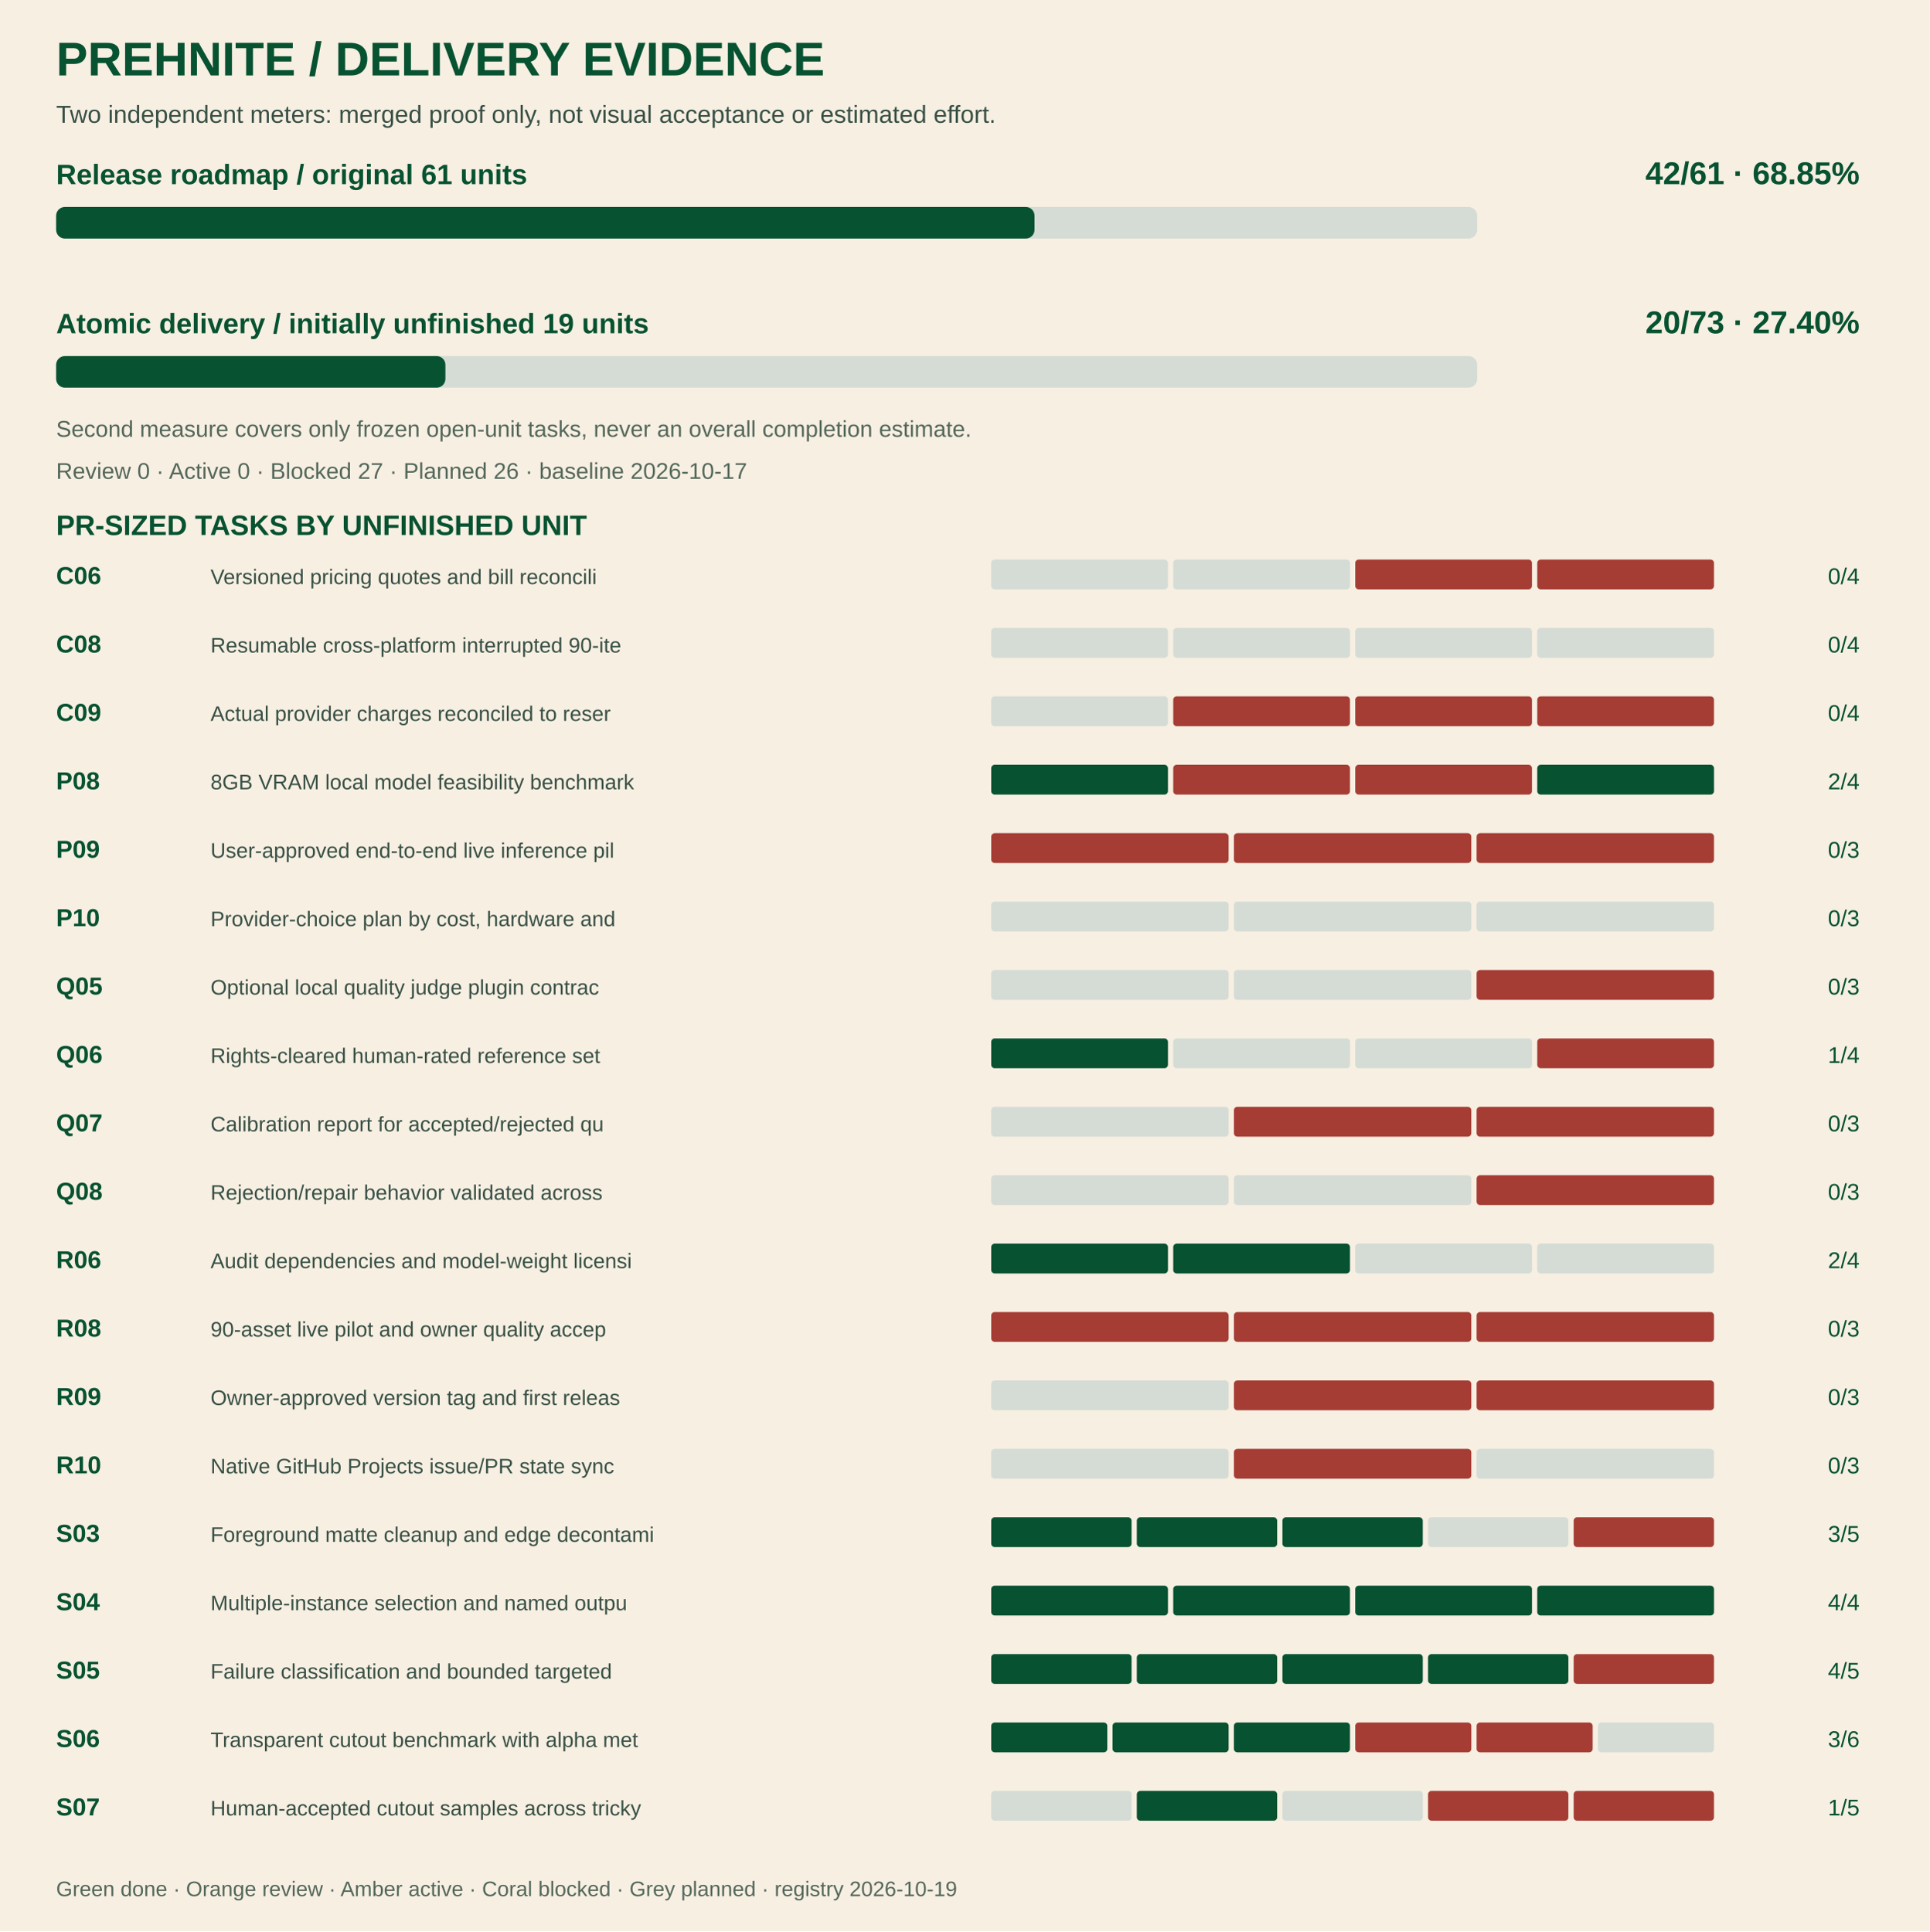
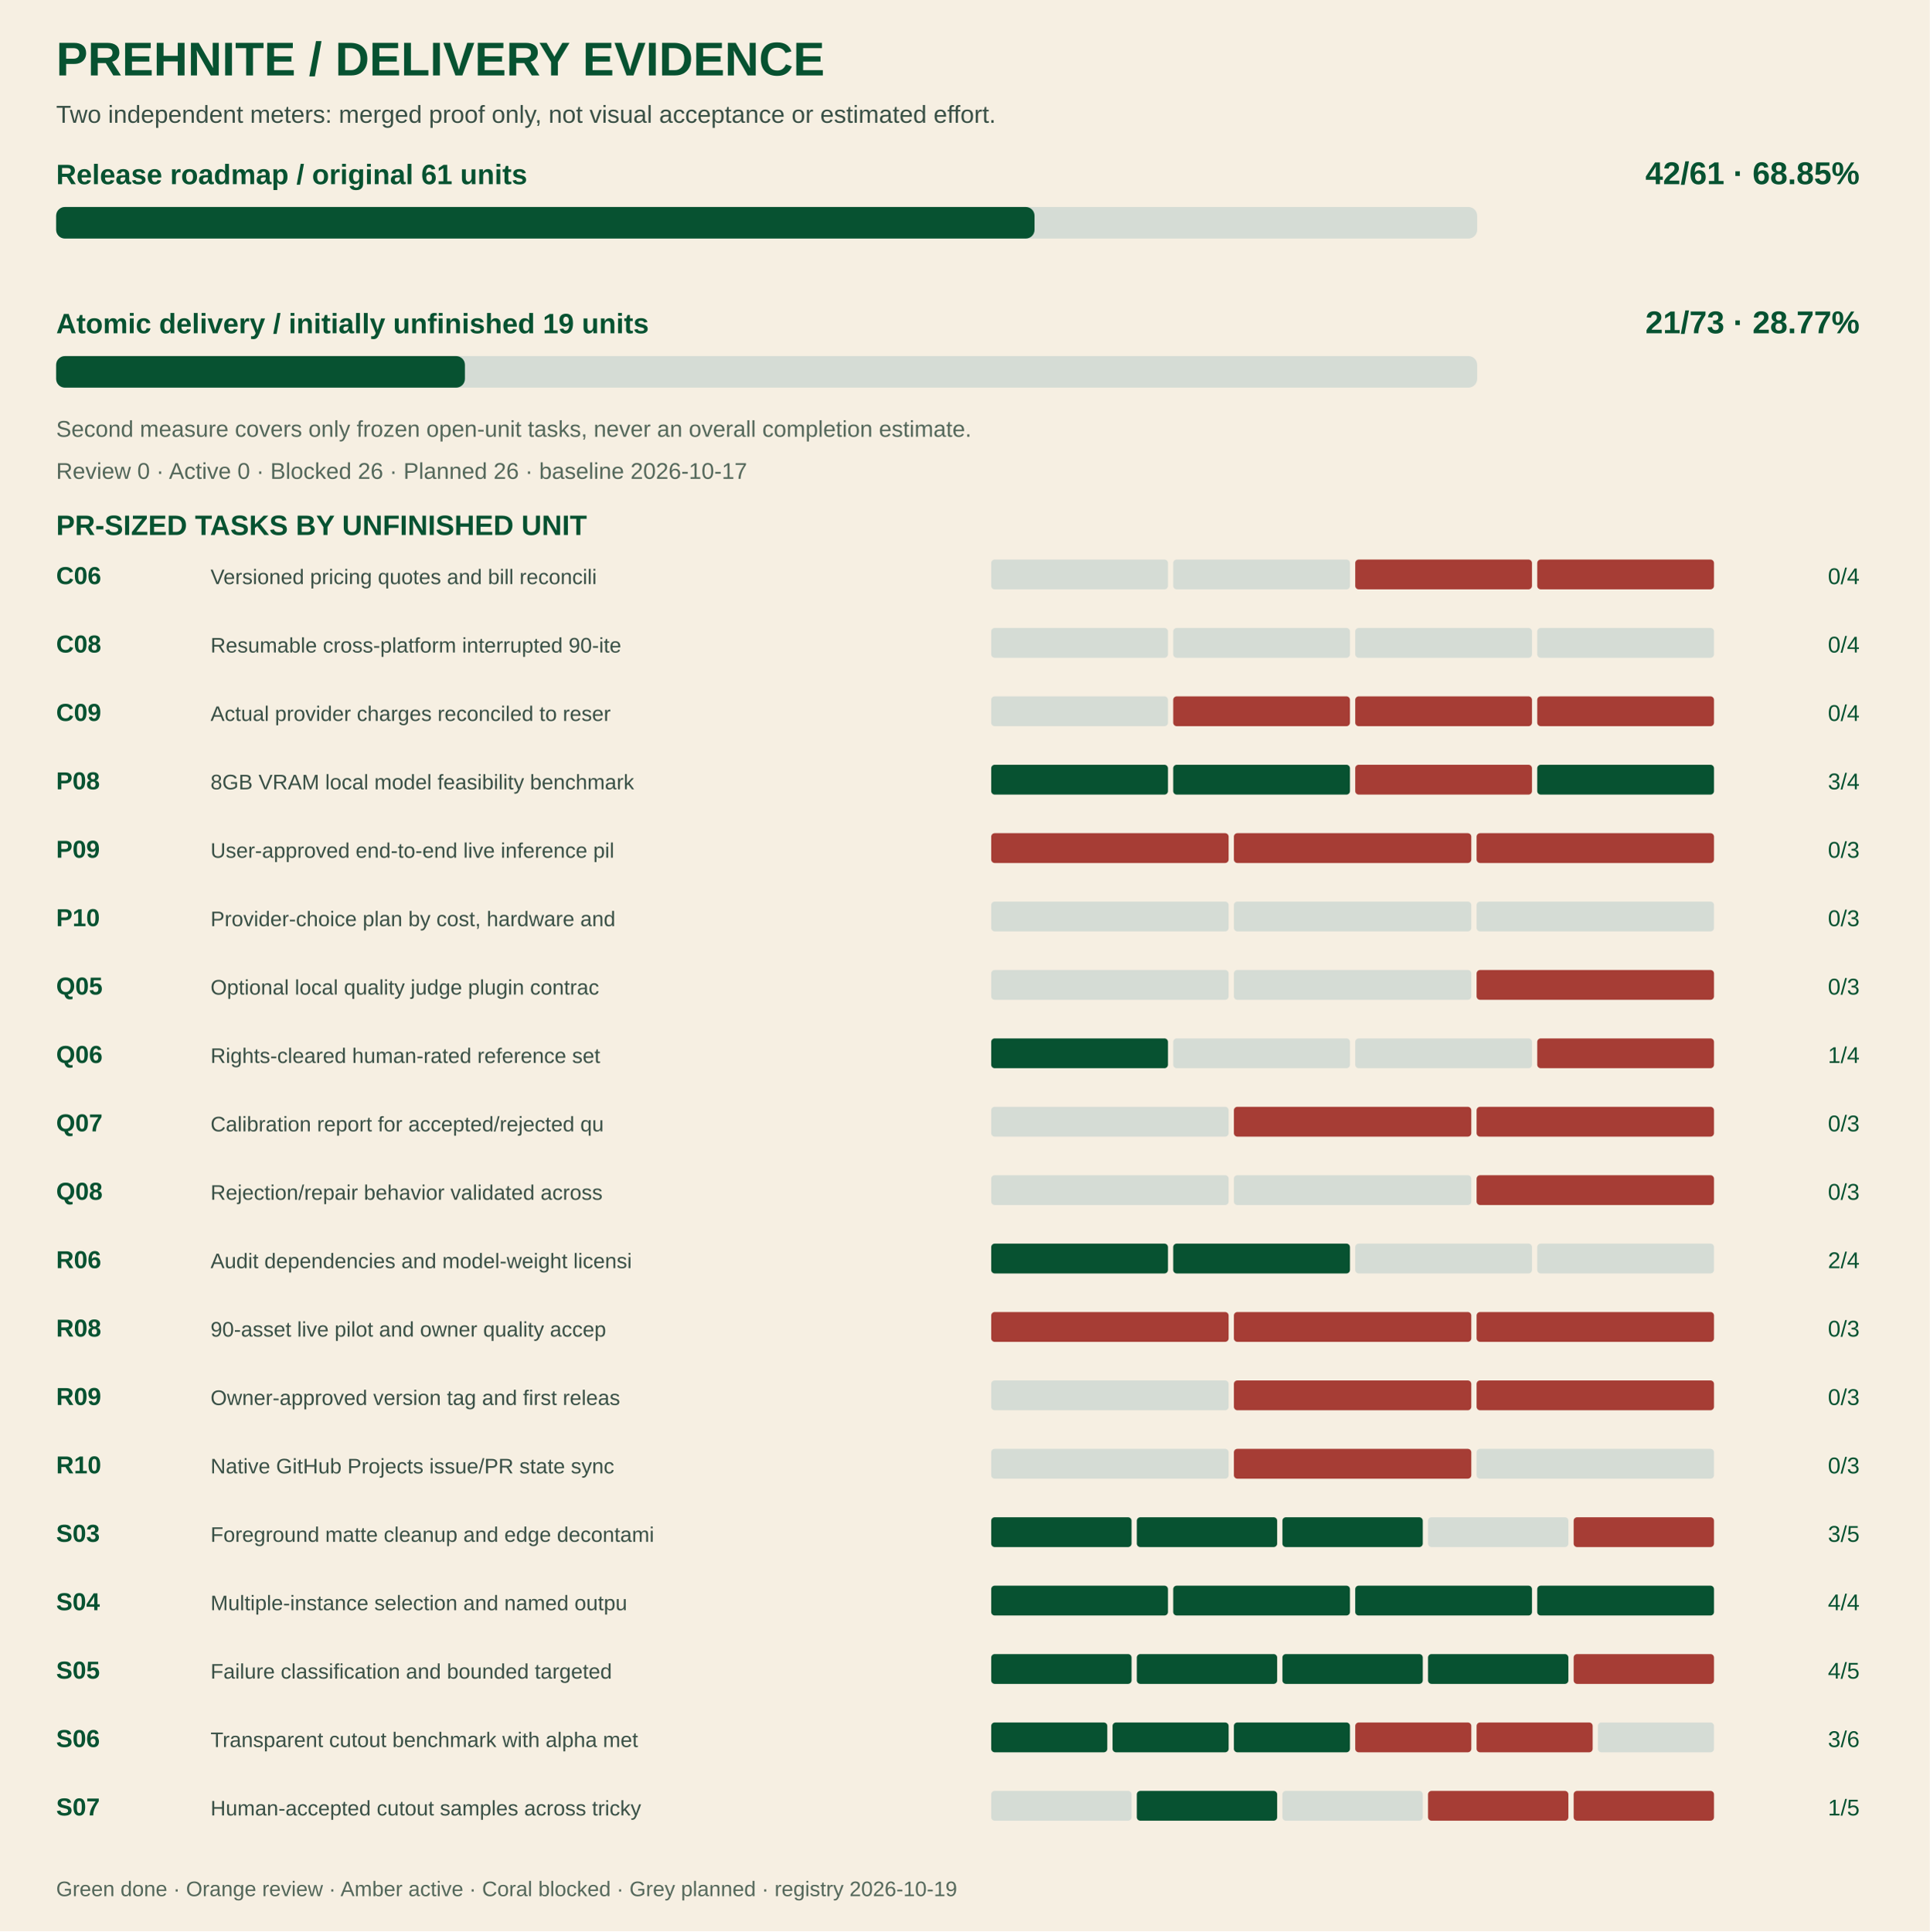
<svg xmlns="http://www.w3.org/2000/svg" width="1100" height="1101" viewBox="0 0 1100 1101" role="img" aria-labelledby="title desc">
  <rect width="1100" height="1101" fill="#F6EFE2" />
  <g font-family="system-ui,Segoe UI,Arial,sans-serif">
    <text x="32" y="43" font-size="27" font-weight="700" fill="#075231">PREHNITE / DELIVERY EVIDENCE</text>
    <text x="32" y="70" font-size="14" fill="#384F45">Two independent meters: merged proof only, not visual acceptance or estimated effort.</text>
    <text x="32" y="105" font-size="16" font-weight="600" fill="#075231">Release roadmap / original 61 units</text>
    <text x="1060" y="105" font-size="18" font-weight="700" text-anchor="end" fill="#075231">42/61 · 68.85%</text>
    <rect x="32" y="118" width="810" height="18" rx="5" fill="#D5DCD5" />
    <rect x="32" y="118" width="557.7" height="18" rx="5" fill="#075231" />
    <text x="32" y="190" font-size="16" font-weight="600" fill="#075231">Atomic delivery / initially unfinished 19 units</text>
-     <text x="1060" y="190" font-size="18" font-weight="700" text-anchor="end" fill="#075231">20/73 · 27.40%</text>
+     <text x="1060" y="190" font-size="18" font-weight="700" text-anchor="end" fill="#075231">21/73 · 28.77%</text>
    <rect x="32" y="203" width="810" height="18" rx="5" fill="#D5DCD5" />
-     <rect x="32" y="203" width="221.9" height="18" rx="5" fill="#075231" />
+     <rect x="32" y="203" width="233.0" height="18" rx="5" fill="#075231" />
    <text x="32" y="249" font-size="13" fill="#53675A">Second measure covers only frozen open-unit tasks, never an overall completion estimate.</text>
-     <text x="32" y="273" font-size="13" fill="#53675A">Review 0 · Active 0 · Blocked 27 · Planned 26 · baseline 2026-10-17</text>
+     <text x="32" y="273" font-size="13" fill="#53675A">Review 0 · Active 0 · Blocked 26 · Planned 26 · baseline 2026-10-17</text>
    <text x="32" y="305" font-size="16" font-weight="600" fill="#075231">PR-SIZED TASKS BY UNFINISHED UNIT</text>
    <text x="32" y="333" font-size="14" font-weight="700" fill="#075231">C06</text>
    <text x="120" y="333" font-size="12" fill="#384F45">Versioned pricing quotes and bill reconcili</text>
    <g>
      <rect x="565.00" y="319" width="100.75" height="17" rx="2" fill="#D5DCD5" />
    </g>
    <g>
      <rect x="668.75" y="319" width="100.75" height="17" rx="2" fill="#D5DCD5" />
    </g>
    <g>
      <rect x="772.50" y="319" width="100.75" height="17" rx="2" fill="#A63D35" />
    </g>
    <g>
      <rect x="876.25" y="319" width="100.75" height="17" rx="2" fill="#A63D35" />
    </g>
    <text x="1060" y="333" font-size="13" text-anchor="end" fill="#075231">0/4</text>
    <text x="32" y="372" font-size="14" font-weight="700" fill="#075231">C08</text>
    <text x="120" y="372" font-size="12" fill="#384F45">Resumable cross-platform interrupted 90-ite</text>
    <g>
      <rect x="565.00" y="358" width="100.75" height="17" rx="2" fill="#D5DCD5" />
    </g>
    <g>
      <rect x="668.75" y="358" width="100.75" height="17" rx="2" fill="#D5DCD5" />
    </g>
    <g>
      <rect x="772.50" y="358" width="100.75" height="17" rx="2" fill="#D5DCD5" />
    </g>
    <g>
      <rect x="876.25" y="358" width="100.75" height="17" rx="2" fill="#D5DCD5" />
    </g>
    <text x="1060" y="372" font-size="13" text-anchor="end" fill="#075231">0/4</text>
    <text x="32" y="411" font-size="14" font-weight="700" fill="#075231">C09</text>
    <text x="120" y="411" font-size="12" fill="#384F45">Actual provider charges reconciled to reser</text>
    <g>
      <rect x="565.00" y="397" width="100.75" height="17" rx="2" fill="#D5DCD5" />
    </g>
    <g>
      <rect x="668.75" y="397" width="100.75" height="17" rx="2" fill="#A63D35" />
    </g>
    <g>
      <rect x="772.50" y="397" width="100.75" height="17" rx="2" fill="#A63D35" />
    </g>
    <g>
      <rect x="876.25" y="397" width="100.75" height="17" rx="2" fill="#A63D35" />
    </g>
    <text x="1060" y="411" font-size="13" text-anchor="end" fill="#075231">0/4</text>
    <text x="32" y="450" font-size="14" font-weight="700" fill="#075231">P08</text>
    <text x="120" y="450" font-size="12" fill="#384F45">8GB VRAM local model feasibility benchmark</text>
    <g>
      <rect x="565.00" y="436" width="100.75" height="17" rx="2" fill="#075231" />
    </g>
    <g>
-       <rect x="668.75" y="436" width="100.75" height="17" rx="2" fill="#A63D35" />
+       <rect x="668.75" y="436" width="100.75" height="17" rx="2" fill="#075231" />
    </g>
    <g>
      <rect x="772.50" y="436" width="100.75" height="17" rx="2" fill="#A63D35" />
    </g>
    <g>
      <rect x="876.25" y="436" width="100.75" height="17" rx="2" fill="#075231" />
    </g>
-     <text x="1060" y="450" font-size="13" text-anchor="end" fill="#075231">2/4</text>
+     <text x="1060" y="450" font-size="13" text-anchor="end" fill="#075231">3/4</text>
    <text x="32" y="489" font-size="14" font-weight="700" fill="#075231">P09</text>
    <text x="120" y="489" font-size="12" fill="#384F45">User-approved end-to-end live inference pil</text>
    <g>
      <rect x="565.00" y="475" width="135.33" height="17" rx="2" fill="#A63D35" />
    </g>
    <g>
      <rect x="703.33" y="475" width="135.33" height="17" rx="2" fill="#A63D35" />
    </g>
    <g>
      <rect x="841.67" y="475" width="135.33" height="17" rx="2" fill="#A63D35" />
    </g>
    <text x="1060" y="489" font-size="13" text-anchor="end" fill="#075231">0/3</text>
    <text x="32" y="528" font-size="14" font-weight="700" fill="#075231">P10</text>
    <text x="120" y="528" font-size="12" fill="#384F45">Provider-choice plan by cost, hardware and </text>
    <g>
      <rect x="565.00" y="514" width="135.33" height="17" rx="2" fill="#D5DCD5" />
    </g>
    <g>
      <rect x="703.33" y="514" width="135.33" height="17" rx="2" fill="#D5DCD5" />
    </g>
    <g>
      <rect x="841.67" y="514" width="135.33" height="17" rx="2" fill="#D5DCD5" />
    </g>
    <text x="1060" y="528" font-size="13" text-anchor="end" fill="#075231">0/3</text>
    <text x="32" y="567" font-size="14" font-weight="700" fill="#075231">Q05</text>
    <text x="120" y="567" font-size="12" fill="#384F45">Optional local quality judge plugin contrac</text>
    <g>
      <rect x="565.00" y="553" width="135.33" height="17" rx="2" fill="#D5DCD5" />
    </g>
    <g>
      <rect x="703.33" y="553" width="135.33" height="17" rx="2" fill="#D5DCD5" />
    </g>
    <g>
      <rect x="841.67" y="553" width="135.33" height="17" rx="2" fill="#A63D35" />
    </g>
    <text x="1060" y="567" font-size="13" text-anchor="end" fill="#075231">0/3</text>
    <text x="32" y="606" font-size="14" font-weight="700" fill="#075231">Q06</text>
    <text x="120" y="606" font-size="12" fill="#384F45">Rights-cleared human-rated reference set</text>
    <g>
      <rect x="565.00" y="592" width="100.75" height="17" rx="2" fill="#075231" />
    </g>
    <g>
      <rect x="668.75" y="592" width="100.75" height="17" rx="2" fill="#D5DCD5" />
    </g>
    <g>
      <rect x="772.50" y="592" width="100.75" height="17" rx="2" fill="#D5DCD5" />
    </g>
    <g>
      <rect x="876.25" y="592" width="100.75" height="17" rx="2" fill="#A63D35" />
    </g>
    <text x="1060" y="606" font-size="13" text-anchor="end" fill="#075231">1/4</text>
    <text x="32" y="645" font-size="14" font-weight="700" fill="#075231">Q07</text>
    <text x="120" y="645" font-size="12" fill="#384F45">Calibration report for accepted/rejected qu</text>
    <g>
      <rect x="565.00" y="631" width="135.33" height="17" rx="2" fill="#D5DCD5" />
    </g>
    <g>
      <rect x="703.33" y="631" width="135.33" height="17" rx="2" fill="#A63D35" />
    </g>
    <g>
      <rect x="841.67" y="631" width="135.33" height="17" rx="2" fill="#A63D35" />
    </g>
    <text x="1060" y="645" font-size="13" text-anchor="end" fill="#075231">0/3</text>
    <text x="32" y="684" font-size="14" font-weight="700" fill="#075231">Q08</text>
    <text x="120" y="684" font-size="12" fill="#384F45">Rejection/repair behavior validated across </text>
    <g>
      <rect x="565.00" y="670" width="135.33" height="17" rx="2" fill="#D5DCD5" />
    </g>
    <g>
      <rect x="703.33" y="670" width="135.33" height="17" rx="2" fill="#D5DCD5" />
    </g>
    <g>
      <rect x="841.67" y="670" width="135.33" height="17" rx="2" fill="#A63D35" />
    </g>
    <text x="1060" y="684" font-size="13" text-anchor="end" fill="#075231">0/3</text>
    <text x="32" y="723" font-size="14" font-weight="700" fill="#075231">R06</text>
    <text x="120" y="723" font-size="12" fill="#384F45">Audit dependencies and model-weight licensi</text>
    <g>
      <rect x="565.00" y="709" width="100.75" height="17" rx="2" fill="#075231" />
    </g>
    <g>
      <rect x="668.75" y="709" width="100.75" height="17" rx="2" fill="#075231" />
    </g>
    <g>
      <rect x="772.50" y="709" width="100.75" height="17" rx="2" fill="#D5DCD5" />
    </g>
    <g>
      <rect x="876.25" y="709" width="100.75" height="17" rx="2" fill="#D5DCD5" />
    </g>
    <text x="1060" y="723" font-size="13" text-anchor="end" fill="#075231">2/4</text>
    <text x="32" y="762" font-size="14" font-weight="700" fill="#075231">R08</text>
    <text x="120" y="762" font-size="12" fill="#384F45">90-asset live pilot and owner quality accep</text>
    <g>
      <rect x="565.00" y="748" width="135.33" height="17" rx="2" fill="#A63D35" />
    </g>
    <g>
      <rect x="703.33" y="748" width="135.33" height="17" rx="2" fill="#A63D35" />
    </g>
    <g>
      <rect x="841.67" y="748" width="135.33" height="17" rx="2" fill="#A63D35" />
    </g>
    <text x="1060" y="762" font-size="13" text-anchor="end" fill="#075231">0/3</text>
    <text x="32" y="801" font-size="14" font-weight="700" fill="#075231">R09</text>
    <text x="120" y="801" font-size="12" fill="#384F45">Owner-approved version tag and first releas</text>
    <g>
      <rect x="565.00" y="787" width="135.33" height="17" rx="2" fill="#D5DCD5" />
    </g>
    <g>
      <rect x="703.33" y="787" width="135.33" height="17" rx="2" fill="#A63D35" />
    </g>
    <g>
      <rect x="841.67" y="787" width="135.33" height="17" rx="2" fill="#A63D35" />
    </g>
    <text x="1060" y="801" font-size="13" text-anchor="end" fill="#075231">0/3</text>
    <text x="32" y="840" font-size="14" font-weight="700" fill="#075231">R10</text>
    <text x="120" y="840" font-size="12" fill="#384F45">Native GitHub Projects issue/PR state sync</text>
    <g>
      <rect x="565.00" y="826" width="135.33" height="17" rx="2" fill="#D5DCD5" />
    </g>
    <g>
      <rect x="703.33" y="826" width="135.33" height="17" rx="2" fill="#A63D35" />
    </g>
    <g>
      <rect x="841.67" y="826" width="135.33" height="17" rx="2" fill="#D5DCD5" />
    </g>
    <text x="1060" y="840" font-size="13" text-anchor="end" fill="#075231">0/3</text>
    <text x="32" y="879" font-size="14" font-weight="700" fill="#075231">S03</text>
    <text x="120" y="879" font-size="12" fill="#384F45">Foreground matte cleanup and edge decontami</text>
    <g>
      <rect x="565.00" y="865" width="80.00" height="17" rx="2" fill="#075231" />
    </g>
    <g>
      <rect x="648.00" y="865" width="80.00" height="17" rx="2" fill="#075231" />
    </g>
    <g>
      <rect x="731.00" y="865" width="80.00" height="17" rx="2" fill="#075231" />
    </g>
    <g>
      <rect x="814.00" y="865" width="80.00" height="17" rx="2" fill="#D5DCD5" />
    </g>
    <g>
      <rect x="897.00" y="865" width="80.00" height="17" rx="2" fill="#A63D35" />
    </g>
    <text x="1060" y="879" font-size="13" text-anchor="end" fill="#075231">3/5</text>
    <text x="32" y="918" font-size="14" font-weight="700" fill="#075231">S04</text>
    <text x="120" y="918" font-size="12" fill="#384F45">Multiple-instance selection and named outpu</text>
    <g>
      <rect x="565.00" y="904" width="100.75" height="17" rx="2" fill="#075231" />
    </g>
    <g>
      <rect x="668.75" y="904" width="100.75" height="17" rx="2" fill="#075231" />
    </g>
    <g>
      <rect x="772.50" y="904" width="100.75" height="17" rx="2" fill="#075231" />
    </g>
    <g>
      <rect x="876.25" y="904" width="100.75" height="17" rx="2" fill="#075231" />
    </g>
    <text x="1060" y="918" font-size="13" text-anchor="end" fill="#075231">4/4</text>
    <text x="32" y="957" font-size="14" font-weight="700" fill="#075231">S05</text>
    <text x="120" y="957" font-size="12" fill="#384F45">Failure classification and bounded targeted</text>
    <g>
      <rect x="565.00" y="943" width="80.00" height="17" rx="2" fill="#075231" />
    </g>
    <g>
      <rect x="648.00" y="943" width="80.00" height="17" rx="2" fill="#075231" />
    </g>
    <g>
      <rect x="731.00" y="943" width="80.00" height="17" rx="2" fill="#075231" />
    </g>
    <g>
      <rect x="814.00" y="943" width="80.00" height="17" rx="2" fill="#075231" />
    </g>
    <g>
      <rect x="897.00" y="943" width="80.00" height="17" rx="2" fill="#A63D35" />
    </g>
    <text x="1060" y="957" font-size="13" text-anchor="end" fill="#075231">4/5</text>
    <text x="32" y="996" font-size="14" font-weight="700" fill="#075231">S06</text>
    <text x="120" y="996" font-size="12" fill="#384F45">Transparent cutout benchmark with alpha met</text>
    <g>
      <rect x="565.00" y="982" width="66.17" height="17" rx="2" fill="#075231" />
    </g>
    <g>
      <rect x="634.17" y="982" width="66.17" height="17" rx="2" fill="#075231" />
    </g>
    <g>
      <rect x="703.33" y="982" width="66.17" height="17" rx="2" fill="#075231" />
    </g>
    <g>
      <rect x="772.50" y="982" width="66.17" height="17" rx="2" fill="#A63D35" />
    </g>
    <g>
      <rect x="841.67" y="982" width="66.17" height="17" rx="2" fill="#A63D35" />
    </g>
    <g>
      <rect x="910.83" y="982" width="66.17" height="17" rx="2" fill="#D5DCD5" />
    </g>
    <text x="1060" y="996" font-size="13" text-anchor="end" fill="#075231">3/6</text>
    <text x="32" y="1035" font-size="14" font-weight="700" fill="#075231">S07</text>
    <text x="120" y="1035" font-size="12" fill="#384F45">Human-accepted cutout samples across tricky</text>
    <g>
      <rect x="565.00" y="1021" width="80.00" height="17" rx="2" fill="#D5DCD5" />
    </g>
    <g>
      <rect x="648.00" y="1021" width="80.00" height="17" rx="2" fill="#075231" />
    </g>
    <g>
      <rect x="731.00" y="1021" width="80.00" height="17" rx="2" fill="#D5DCD5" />
    </g>
    <g>
      <rect x="814.00" y="1021" width="80.00" height="17" rx="2" fill="#A63D35" />
    </g>
    <g>
      <rect x="897.00" y="1021" width="80.00" height="17" rx="2" fill="#A63D35" />
    </g>
    <text x="1060" y="1035" font-size="13" text-anchor="end" fill="#075231">1/5</text>
    <text x="32" y="1081" font-size="12" fill="#53675A">Green done · Orange review · Amber active · Coral blocked · Grey planned · registry 2026-10-19</text>
  </g>
</svg>
